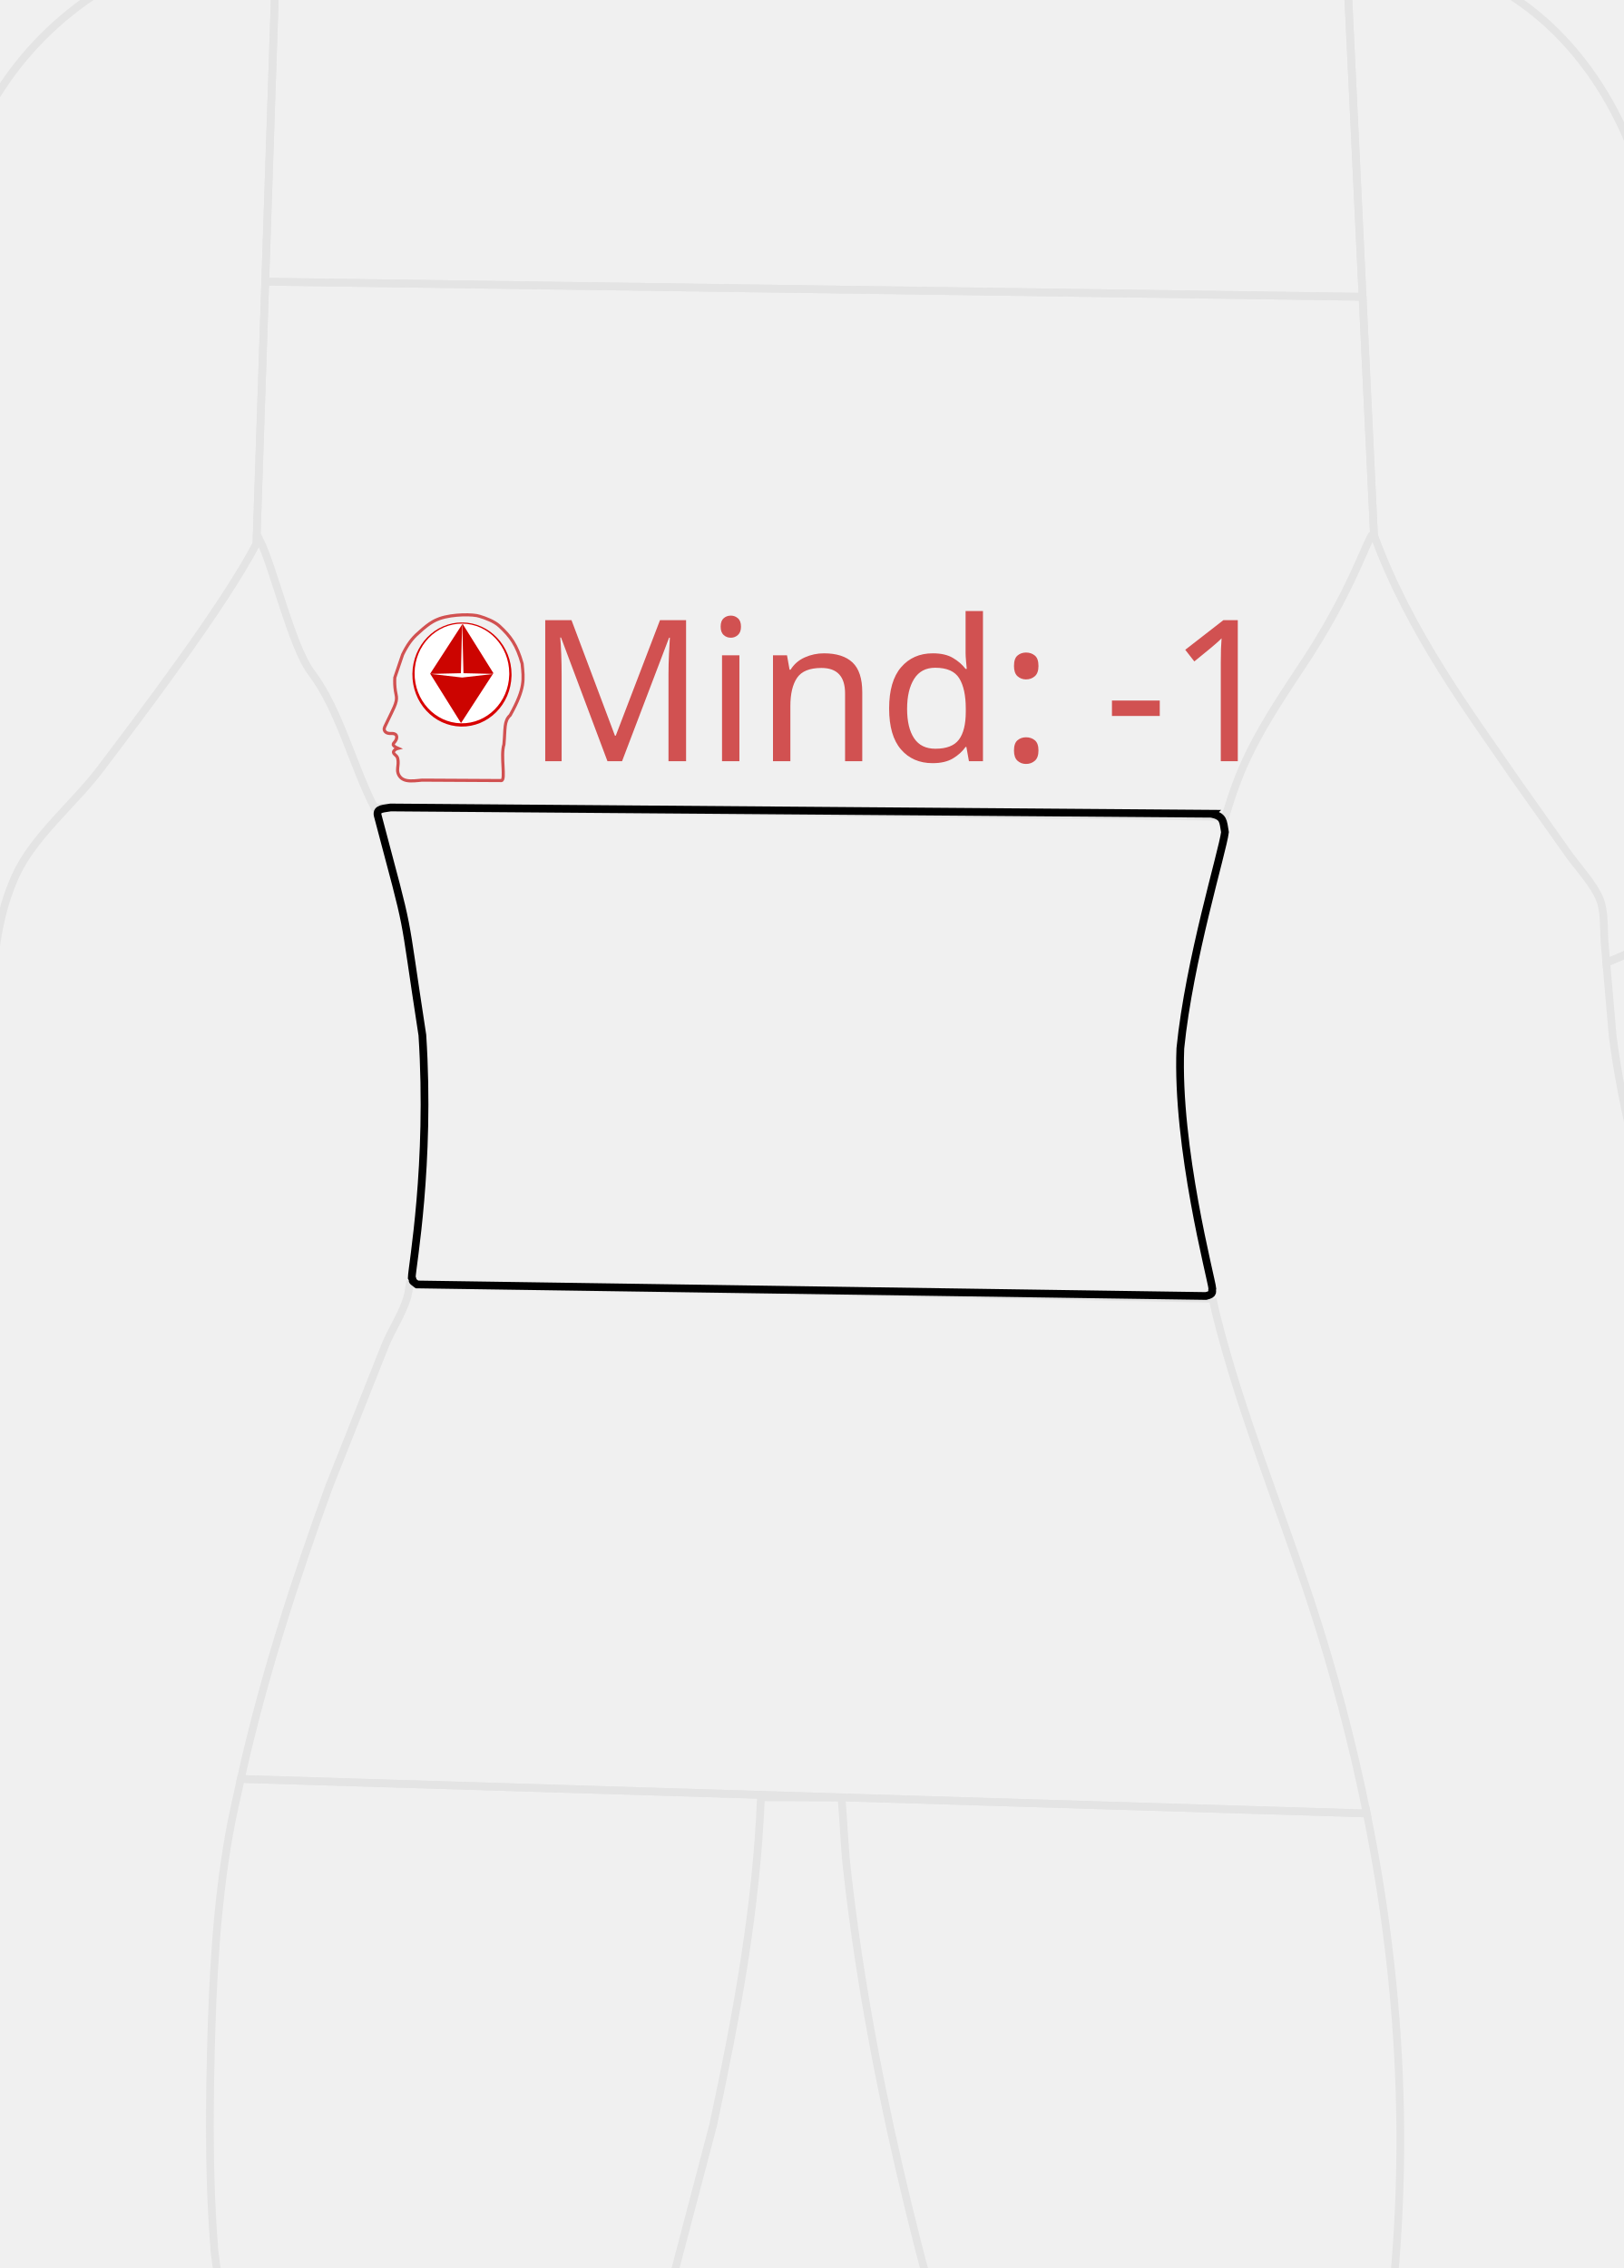
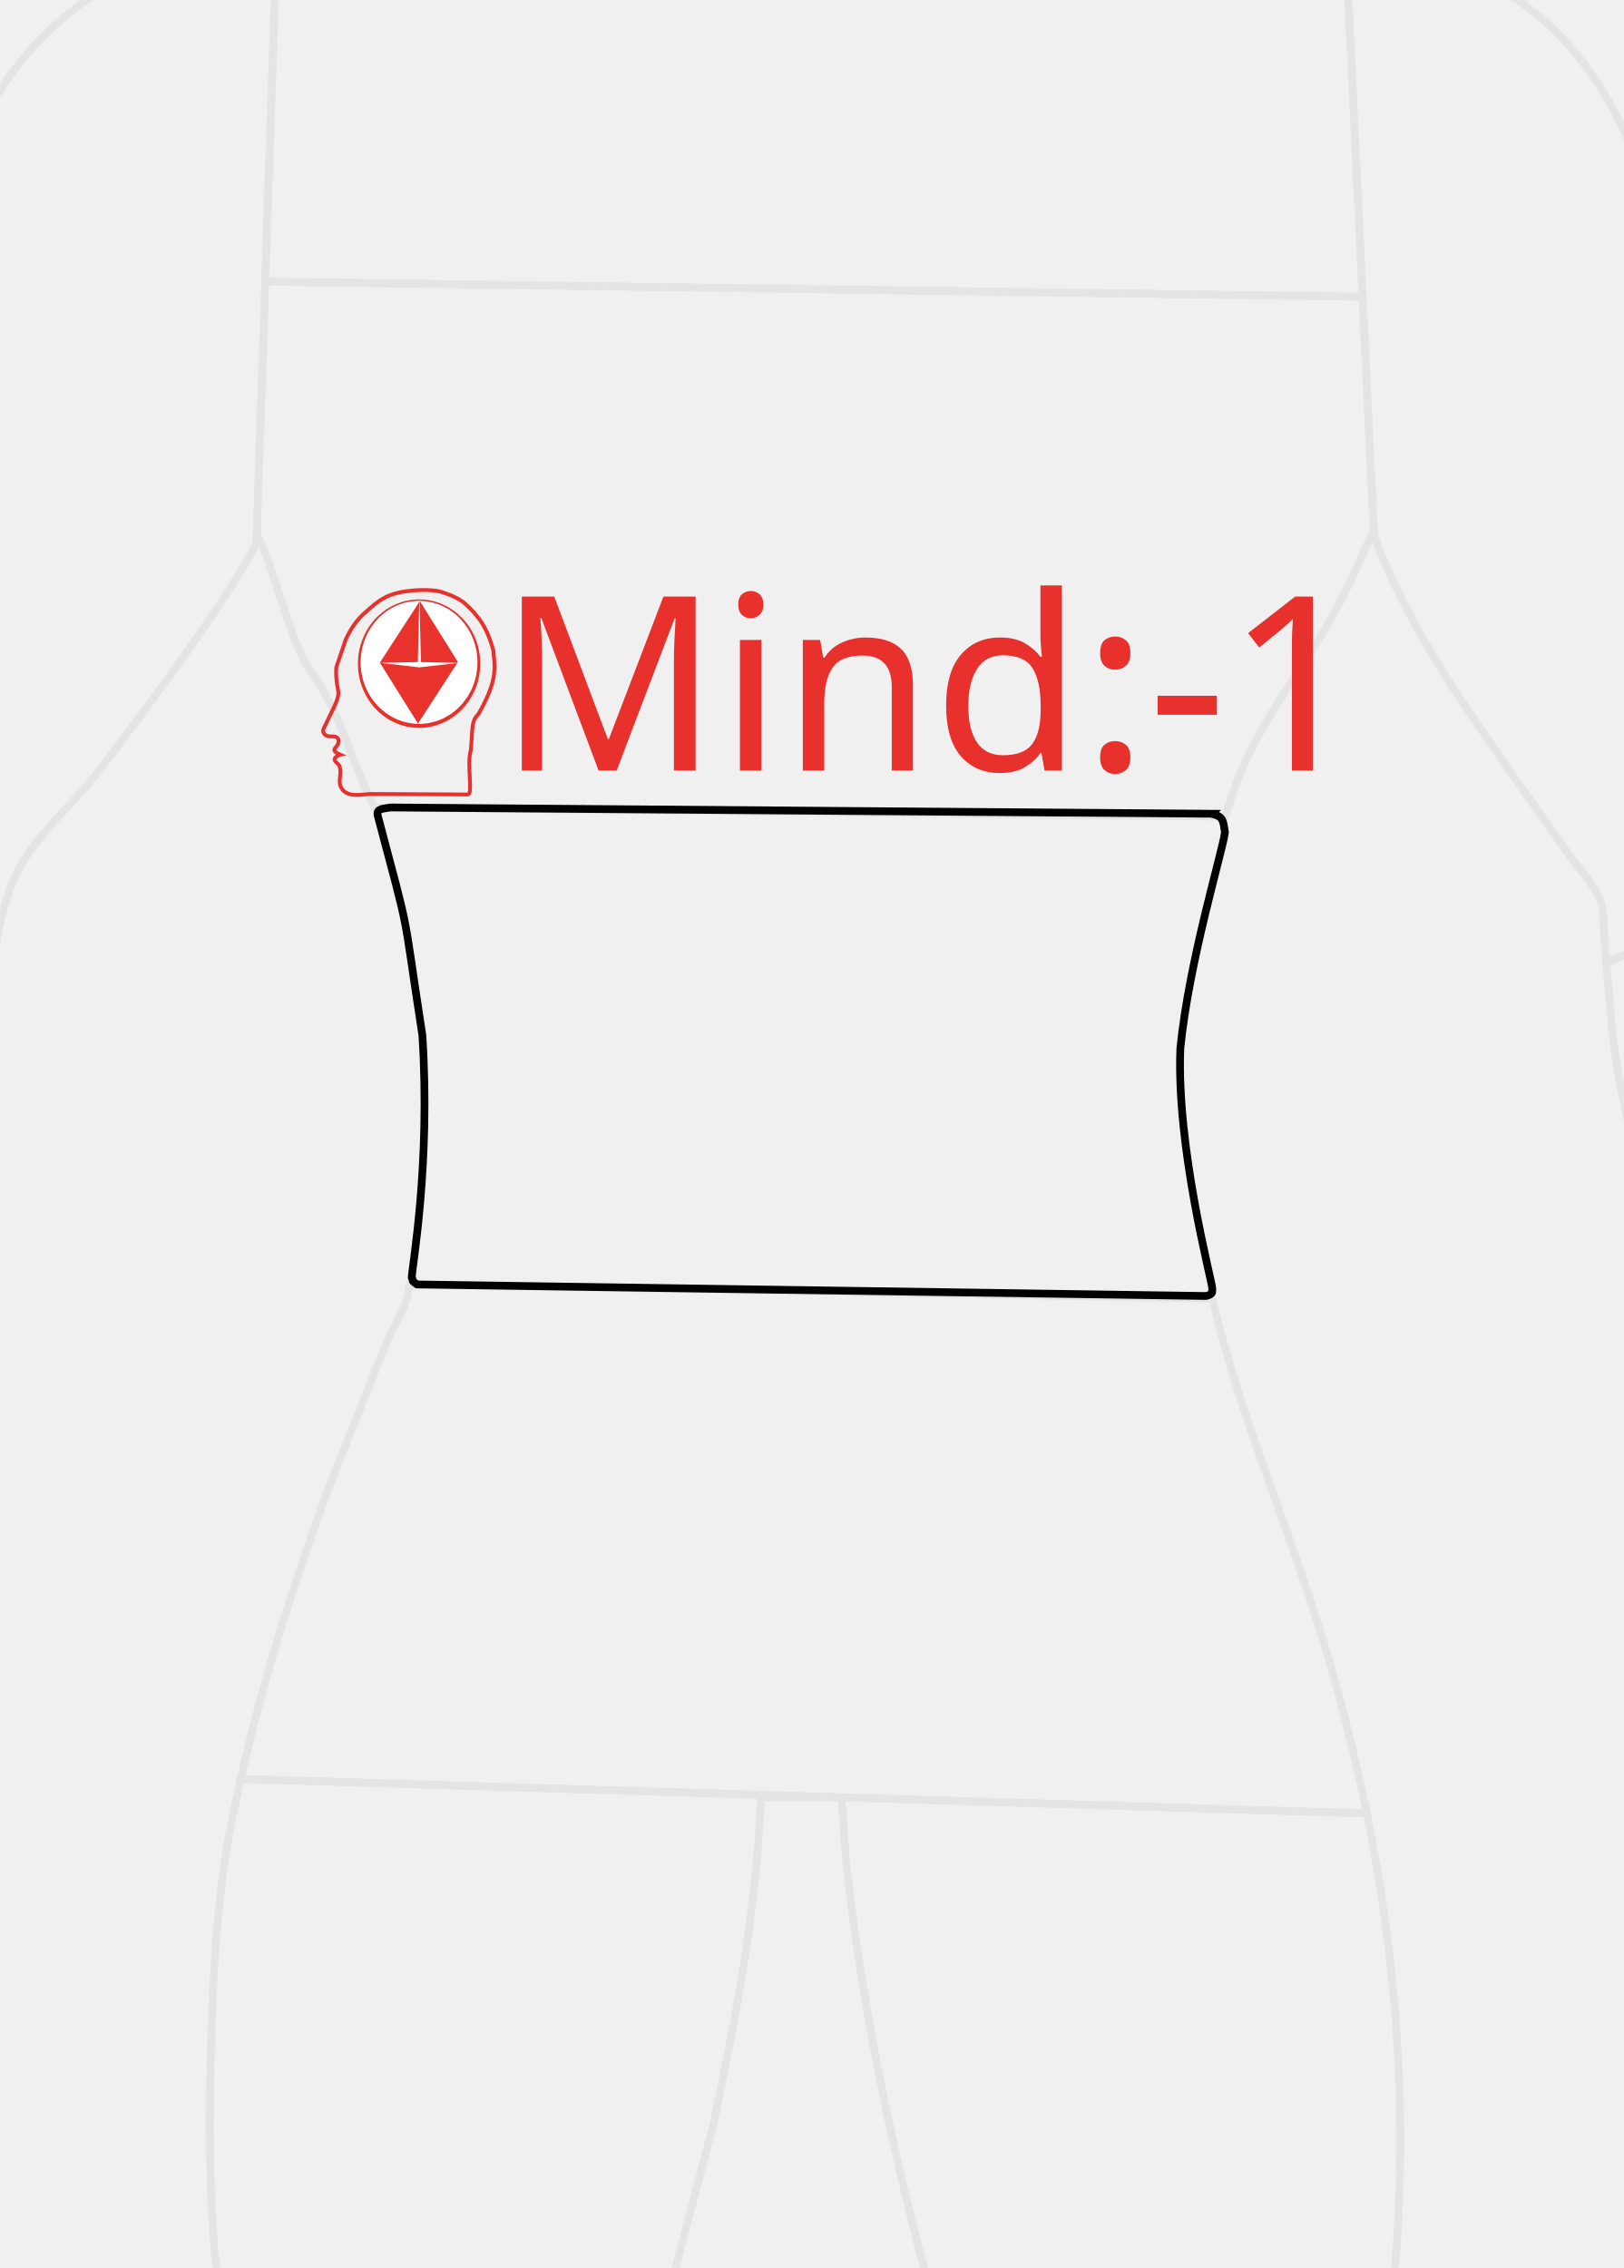
<svg xmlns="http://www.w3.org/2000/svg" width="63mm" height="88mm" viewBox="0 0 63 88" version="1.1" id="svg1" xml:space="preserve">
  <defs id="defs1" />
  <g id="layer1">
    <g id="g1" transform="matrix(0.06087197,0,0,0.06087197,0.03359486,0.544023)">
      <path id="path2" style="fill:none;stroke:#e4e4e4;stroke-width:4.928;stroke-dasharray:none;stroke-opacity:1" d="m 1183.05,537.001 -159.774,67.712 4.001,46.246 c 3.101,24.88 8.315,50.188 14.218,74.552 6.564,27.093 16.83,54.459 28.285,79.908 25.228,56.062 80.326,144.987 63.797,208.364 -0.505,1.938 -1.046,3.789 -1.828,5.636 -7.692,18.165 -24.438,32.525 -33.426,50.096 -7.023,13.722 -8.287,29.537 -10.238,44.59 l -6.518,59.711 c -0.718,10.016 -3.08,21.053 -0.688,30.866 l 4.517,4.495 c 7.798,-1.495 15.847,-6.798 20.95,-12.884 3.266,-22.165 4.989,-59.295 24.22,-73.627 2.961,-2.205 3.202,-2.034 6.819,-1.764 10.348,20.381 10.849,45.564 3.85,66.83 -4.583,13.925 -12.287,30.6 -20.714,42.675 -7.525,10.783 -25.808,24.515 -29.36,36.652 -0.598,2.04 -0.037,6.229 -0.042,8.496 4.013,4.772 4.362,5.474 10.346,6.948 41.188,-12.089 95.343,-41.658 116.561,-79.672 6.186,-11.088 9.748,-24.365 11.508,-36.889 l 0.409,-2.71 c 2.003,-14.586 -0.957,-31.332 -2.258,-45.966 -1.911,-21.468 -3.049,-42.6 -2.323,-64.163 l 8.669,-108.279 c 9.641,-110.132 17.875,-222.812 -16.562,-329.699 -8.618,-26.746 -20.215,-53.516 -34.415,-78.123 z" />
      <path id="path5" style="fill:none;stroke:#e4e4e4;stroke-width:4.928;stroke-dasharray:none;stroke-opacity:1" d="M 857.33,-41.178 875.183,332.079 c 22.955,62.903 62.571,115.166 89.566,154.74 l 35.039,49.515 c 6.127,8.348 15.599,18.55 19.423,28.156 3.026,7.595 2.356,19.007 2.947,27.167 l 1.118,13.056 159.774,-67.712 c -2.433,-4.216 -4.782,-8.516 -7.378,-12.583 l -18.455,-27.167 c -2.219,-3.142 -6.792,-7.954 -8.045,-11.25 -1.074,-2.829 -0.529,-9.654 -0.71,-12.863 l -2.431,-35.362 c -3.83,-35.989 -10.79,-72.301 -23.381,-106.322 -10.713,-28.936 -24.083,-57.801 -39.492,-84.554 -6.545,-11.36 -16.327,-22.699 -21.639,-34.394 -1.676,-3.687 -1.506,-7.731 -1.506,-11.68 0,-67.965 -19.497,-140.654 -69.067,-189.693 -28.003,-27.698 -67.692,-47.677 -107.225,-50.849 -6.46,-0.52 -18.737,-0.066 -26.392,-1.463 z" />
      <path id="path3" style="fill:none;stroke:#e4e4e4;stroke-width:4.928;stroke-dasharray:none;stroke-opacity:1" d="M -5.744,623.879 -177.047,555.757 c -5.958,12.859 -11.135,26.048 -15.401,39.75 -13.857,44.513 -19.679,91.642 -23.166,137.984 -5.881,78.194 -3.079,155.662 2.753,233.745 l 7.528,77.994 c 1.892,31.301 -5.204,61.036 -5.485,91.911 -0.275,30.208 9.389,61.093 28.199,84.769 20.154,25.368 59.083,53.004 91.717,57.366 2.958,0.397 4.765,0.076 7.528,-0.882 2.359,-4.141 2.374,-4.365 0.989,-8.948 -2.729,-9.047 -12.418,-19.749 -17.595,-27.898 -20.631,-32.483 -37.239,-74.637 -23.876,-112.861 l 4.087,-3.076 c 7.304,2.278 12.433,8.444 15.853,15.1 10.075,19.603 3.091,51.849 22.908,65.024 5.287,0.51 5.552,0.672 10.389,-2.237 9.431,-23.117 4.73,-102.708 -5.119,-126.068 -6.553,-15.541 -18.201,-26.741 -26.392,-41.083 -23.449,-41.058 -11.887,-91.382 4.28,-132.564 24.65,-62.796 64.02,-118.414 82.317,-184.101 8.708,-31.261 8.037,-63.831 9.787,-95.804 z" />
      <path id="path6" style="fill:none;stroke:#e4e4e4;stroke-width:4.928;stroke-dasharray:none;stroke-opacity:1" d="m 175.797,-46.254 c -0.101,0.043 -0.222,0.153 -0.323,0.194 -6.497,2.645 -20.733,0.678 -28.307,1.377 -10.34,0.953 -20.71,3.156 -30.673,6.044 -60.783,17.614 -111.357,62.744 -134.844,121.68 -9.198,23.082 -13.746,48.716 -16.778,73.305 l -3.678,43.535 c -0.305,3.995 0.185,12.513 -1.205,16.003 -3.981,9.986 -16.853,22.669 -23.037,32.329 -18.343,28.65 -33.623,59.504 -44.654,91.696 -9.638,28.129 -15.7,57.192 -20.413,86.512 -3.487,21.708 -5.805,44.831 -12.067,65.927 -3.644,12.275 -15.693,24.33 -22.305,35.491 -5.397,9.107 -10.167,18.435 -14.562,27.919 l 171.303,68.121 c 1.395,-25.474 4.291,-50.578 14.949,-74.273 C 20.625,524.216 46.408,503.72 63.345,481.334 89.279,447.057 142.152,377.381 162.891,337.628 Z" />
      <path id="path4" style="fill:none;stroke:#e4e4e4;stroke-width:4.928;stroke-dasharray:none;stroke-opacity:1" d="m 890.927,1800.197 -213.354,3.399 c -0.957,8.735 -1.704,17.522 -2.667,26.177 -4.661,41.889 -9.548,85.183 -5.356,127.315 7.916,79.486 46.208,152.187 62.249,230.433 6.389,31.147 12.05,62.551 13.099,94.427 0.861,26.1 -1.351,52.981 1.032,78.919 1.695,18.462 7.109,36.33 10.002,54.548 2.534,15.951 -3.071,34.765 -6.431,50.526 -6.896,32.308 -14.91,66.236 -15.896,99.353 -0.324,10.904 -0.911,22.335 1.828,32.996 2.119,8.232 5.915,16.105 12.347,21.854 5.444,4.885 12.416,7.506 19.466,9.099 17.803,4.021 38.537,3.101 56.828,3.398 26.648,0.405 54.727,1.758 81.22,-0.968 8.257,-0.837 19.214,-4.487 24.844,-10.884 6.2,-7.044 5.844,-19.174 4.797,-28.027 -4.086,-34.412 -23.557,-60.775 -39.47,-90.276 -19.228,-35.682 -38.69,-80.936 -41.686,-121.422 -1.986,-26.856 -0.182,-54.951 0.86,-81.887 2.553,-66.073 8.052,-135.608 24.435,-199.846 11.744,-46.019 32.59,-93.03 35.964,-140.587 3.825,-53.888 -6.79,-107.481 -24.112,-158.548 z" />
      <path id="path7" style="fill:none;stroke:#e4e4e4;stroke-width:4.928;stroke-dasharray:none;stroke-opacity:1" d="m 345.272,1807.703 -213.031,-9.12 c -14.808,48.815 -25.5,100.986 -21.961,150.245 3.684,51.363 20.866,101.468 32.393,151.428 16.229,70.336 23.884,139.563 27.339,211.547 1.117,23.32 3.28,47.716 1.807,70.982 -0.999,15.79 -5.078,31.698 -10.97,46.353 -11.808,29.393 -27.592,58.602 -41.428,87.157 -13.134,27.125 -28.863,48.76 -30.952,80.339 -0.416,6.316 -0.918,14.259 1.613,20.198 2.891,6.801 9.025,8.951 15.681,11.056 25.498,8.016 140.313,9.112 161.924,-2.925 10.893,-6.073 16.844,-17.093 19.896,-28.78 10.022,-38.298 -3.897,-90.566 -11.959,-128.541 -3.236,-15.223 -7.948,-31.462 -7.184,-47.171 1.069,-21.916 9.334,-43.811 11.077,-66.185 1.954,-25.101 -0.289,-50.785 0.774,-75.994 1.93,-45.721 10.575,-91.672 21.639,-135.962 15.015,-60.108 42.133,-117.496 49.537,-179.304 6.126,-51.179 -1.713,-104.148 -6.195,-155.321 z" />
      <path id="path8" style="fill:none;stroke:#e4e4e4;stroke-width:4.928;stroke-dasharray:none;stroke-opacity:1" d="M 870.601,1146.992 152.933,1124.988 c -2.61,11.84 -5.402,23.681 -7.485,35.512 -8.089,45.943 -10.471,92.222 -11.615,138.78 -1.026,41.754 -1.118,84.647 2.28,126.283 l 16.95,133.338 c 7.05,42.589 19.023,84.814 16.003,128.477 -1.568,22.664 -13.885,43.747 -21.445,64.894 -5.337,14.931 -10.569,30.451 -15.379,46.31 l 213.031,9.12 c -0.089,-1.021 -0.193,-2.078 -0.28,-3.097 -1.889,-22.213 -4.692,-45.195 -1.871,-67.476 3.206,-25.317 12.143,-51.345 20.391,-75.413 l 32.2,-94.341 58.313,-221.893 c 14.974,-69.808 27.486,-137.296 30.436,-208.794 l 51.408,0.215 2.603,38.029 c 13.868,132.205 47.969,265.427 87.351,392.185 16.44,52.913 41.142,104.559 51.752,159.021 4.985,25.584 2.833,51.595 0,77.456 l 213.354,-3.399 c -5.461,-16.099 -11.516,-31.974 -18.089,-47.493 l -16.197,-37.599 c -2.629,-6.111 -6.719,-13.604 -7.485,-20.111 -2.143,-18.216 1.317,-38.584 4.345,-56.528 l 22.65,-108.624 c 23.623,-128.758 19.966,-256.937 -5.55,-382.85 z" />
      <path id="path9" style="fill:none;stroke:#e4e4e4;stroke-width:4.928;stroke-dasharray:none;stroke-opacity:1" d="m 772.345,818.885 -511.757,-9.206 c -0.527,3.519 -1.067,6.694 -1.678,8.69 -3.072,10.054 -9.696,20.087 -13.852,29.963 l -35.986,90.599 c -21.858,60.066 -42.241,122.997 -56.14,186.058 l 717.668,22.004 c -9.255,-45.672 -21.204,-91.057 -36.029,-136.048 -19.922,-60.458 -44.396,-119.752 -59.861,-181.606 -0.876,-3.501 -1.578,-6.968 -2.366,-10.454 z" />
      <path id="path11" style="fill:none;stroke:#e4e4e4;stroke-width:4.928;stroke-dasharray:none;stroke-opacity:1" d="m 867.912,180.243 -699.407,-9.636 -5.614,167.022 c 0.469,-0.899 1.372,-2.187 1.807,-3.054 9.303,18.486 20.644,68.625 33.189,85.178 17.843,23.539 26.138,58.625 40.158,85.995 l 542.378,5.929 c 9.219,-30.46 16.601,-47.855 47.717,-94.269 33.453,-49.9 42.428,-82.836 46.611,-86.426 0.135,0.372 0.294,0.725 0.43,1.097 z" />
      <path id="path12" style="fill:none;stroke:#e4e4e4;stroke-width:4.928;stroke-dasharray:none;stroke-opacity:1" d="m 398.207,-175.806 c -0.013,0.032 -0.008,0.316 -0.021,0.344 -52.456,41.139 -113.219,62.342 -170.657,94.857 -11.854,6.71 -23.083,14.325 -34.2,22.176 -5.092,3.596 -11.842,9.739 -17.53,12.175 l -7.292,216.86 699.407,9.636 -10.583,-221.42 c -1.278,-0.233 -3.349,-0.119 -4.259,-0.495 -4.696,-1.943 -10.319,-6.845 -14.67,-9.701 -11.463,-7.522 -22.813,-15.316 -34.781,-22.026 l -80.618,-42.374 c -34.836,-17.339 -69.109,-33.789 -99.052,-59.108 l 0.021,-0.925 z" />
      <path id="path10" style="fill:none;stroke:#000000;stroke-width:4.928;stroke-dasharray:none;stroke-opacity:1" d="M 771.862,509.756 248.446,505.748 c -3.735,0.818 -9.328,0.335 -8.276,5.046 21.751,82.124 15.079,53.341 28.485,140.104 5.336,82.629 -6.518,146.915 -6.768,154.51 1.751,2.824 -1.324,0.992 3.324,4.386 l 502.915,7.354 c 5.655,-1.372 3.406,-3.039 4.032,-4.762 -0.546,-6.071 -22.973,-89.794 -20.387,-153.141 5.649,-56.382 26.967,-125.578 28.439,-137.753 -1.256,-7.281 -0.788,-9.83 -8.349,-11.735 z" />
      <path id="path1" style="fill:none;stroke:#e4e4e4;stroke-width:4.928;stroke-dasharray:none;stroke-opacity:1" d="m 514.176,-640.177 c -5.733,-0.259 -11.685,-0.535 -17.401,0.043 -39.196,4.742 -75.124,19.68 -99.977,51.623 -30.51,39.212 -33.783,114.001 -27.704,162.247 -3.641,3.63 -4.794,1.748 -8.346,3.786 -5.441,3.12 -7.563,11.668 -7.593,17.423 -0.062,12.116 3.102,23.572 5.399,35.362 4.005,20.57 6.694,48.417 22.929,63.432 2.561,2.367 5.709,4.202 8.862,5.657 1.989,12.203 5.851,117.176 2.538,124.799 h 225.765 l 2.603,-80.554 c 0.221,-12.1 -2.202,-33.182 1.979,-44.202 l 1.592,-1.398 c 19.204,-17.155 23.028,-38.897 28.113,-62.851 2.489,-11.717 5.416,-23.741 5.894,-35.727 0.278,-6.91 0.735,-13.461 -3.162,-19.509 -3.026,-2.259 -6.206,-4.399 -8.798,-7.163 3.069,-54.767 4.16,-123.508 -34.394,-167.001 -24.467,-27.601 -61.654,-44.32 -98.299,-45.966 z" />
    </g>
-     <g id="mind" transform="matrix(0.05173302,0,0,0.05173302,-4.918507,-8.377498)">
-       <path fill="#8751D1" d="m 411.692,747.053 c -0.248,-0.034 -0.611,0.045 -0.869,0.069 l -1.884,0.186 c -3.725,0.331 -8.574,0.884 -11.917,-1.099 -2.314,-1.372 -3.715,-3.918 -3.778,-6.59 -0.032,-1.354 0.215,-2.716 0.338,-4.063 0.155,-1.696 0.117,-3.558 -0.362,-5.203 -0.348,-1.196 -1.456,-1.9 -2.279,-2.778 -0.324,-0.346 -0.661,-0.697 -0.758,-1.179 -0.084,-0.422 0.004,-0.782 0.23,-1.143 0.705,-1.126 2.048,-1.756 3.292,-2.053 -1.468,-0.66 -2.981,-1.155 -3.74,-2.7 -0.074,-0.969 0.677,-1.486 1.226,-2.206 0.443,-0.58 0.91,-1.293 1.146,-1.986 0.306,-0.898 0.393,-2.006 -0.062,-2.871 -0.324,-0.614 -0.912,-0.95 -1.547,-1.159 -1.072,-0.353 -2.445,-0.173 -3.575,-0.245 -1.084,-0.069 -2.384,-0.431 -3.123,-1.278 -1.582,-1.814 -0.567,-3.342 0.316,-5.182 l 4.407,-9.126 c 1.327,-2.792 2.809,-5.689 3.466,-8.724 0.231,-1.068 0.278,-2.211 0.162,-3.299 -0.156,-1.451 -0.556,-2.892 -0.776,-4.337 -0.503,-3.301 -0.634,-6.641 -0.433,-9.973 l 5.833,-17.187 c 3.394,-6.969 6.91,-12.094 11.932,-16.327 9.625,-8.979 13.478,-9.656 15.944,-10.766 10.196,-3.459 25.316,-3.258 29.843,-1.682 4.31,1.278 11.022,3.751 14.876,7.313 8.361,7.727 13.111,14.185 17.044,28.182 1.132,11.825 2.475,18.226 -8.917,38.687 -4.825,4.509 -3.586,9.815 -4.723,21.937 -2.701,8.576 1.51,26.663 -1.859,27.098 z" id="path2-3" style="fill:none;fill-opacity:1;stroke:#d15151;stroke-width:2.323;stroke-dasharray:none;stroke-opacity:1" />
-       <text xml:space="preserve" style="font-style:normal;font-variant:normal;font-weight:normal;font-stretch:normal;font-size:148.144px;font-family:Amiri;-inkscape-font-specification:'Amiri, Normal';font-variant-ligatures:normal;font-variant-caps:normal;font-variant-numeric:normal;font-variant-east-asian:normal;fill:#d15151;fill-opacity:1;stroke:none;stroke-width:0.269;stroke-dasharray:none;stroke-opacity:1;paint-order:markers fill stroke" x="489.611" y="732.839" id="text1-3">
-         <tspan id="tspan1-4" x="489.611" y="732.839">Mind: -1</tspan>
+     <g id="mind-2" transform="matrix(0.06382477,0,0,0.06382477,-11.92034,-16.874)">
+       <path fill="#8751D1" d="m 411.692,747.053 c -0.248,-0.034 -0.611,0.045 -0.869,0.069 l -1.884,0.186 c -3.725,0.331 -8.574,0.884 -11.917,-1.099 -2.314,-1.372 -3.715,-3.918 -3.778,-6.59 -0.032,-1.354 0.215,-2.716 0.338,-4.063 0.155,-1.696 0.117,-3.558 -0.362,-5.203 -0.348,-1.196 -1.456,-1.9 -2.279,-2.778 -0.324,-0.346 -0.661,-0.697 -0.758,-1.179 -0.084,-0.422 0.004,-0.782 0.23,-1.143 0.705,-1.126 2.048,-1.756 3.292,-2.053 -1.468,-0.66 -2.981,-1.155 -3.74,-2.7 -0.074,-0.969 0.677,-1.486 1.226,-2.206 0.443,-0.58 0.91,-1.293 1.146,-1.986 0.306,-0.898 0.393,-2.006 -0.062,-2.871 -0.324,-0.614 -0.912,-0.95 -1.547,-1.159 -1.072,-0.353 -2.445,-0.173 -3.575,-0.245 -1.084,-0.069 -2.384,-0.431 -3.123,-1.278 -1.582,-1.814 -0.567,-3.342 0.316,-5.182 l 4.407,-9.126 c 1.327,-2.792 2.809,-5.689 3.466,-8.724 0.231,-1.068 0.278,-2.211 0.162,-3.299 -0.156,-1.451 -0.556,-2.892 -0.776,-4.337 -0.503,-3.301 -0.634,-6.641 -0.433,-9.973 l 5.833,-17.187 c 3.394,-6.969 6.91,-12.094 11.932,-16.327 9.625,-8.979 13.478,-9.656 15.944,-10.766 10.196,-3.459 25.316,-3.258 29.843,-1.682 4.31,1.278 11.022,3.751 14.876,7.313 8.361,7.727 13.111,14.185 17.044,28.182 1.132,11.825 2.475,18.226 -8.917,38.687 -4.825,4.509 -3.586,9.815 -4.723,21.937 -2.701,8.576 1.51,26.663 -1.859,27.098 z" id="path2-32" style="fill:none;fill-opacity:1;stroke:#e8312c;stroke-width:2.323;stroke-dasharray:none;stroke-opacity:1" />
+       <text xml:space="preserve" style="font-style:normal;font-variant:normal;font-weight:normal;font-stretch:normal;font-size:148.144px;font-family:Amiri;-inkscape-font-specification:'Amiri, Normal';font-variant-ligatures:normal;font-variant-caps:normal;font-variant-numeric:normal;font-variant-east-asian:normal;fill:#e8312c;fill-opacity:1;stroke:none;stroke-width:0.269;stroke-dasharray:none;stroke-opacity:1;paint-order:markers fill stroke" x="489.611" y="732.839" id="text1">
+         <tspan id="tspan1" x="489.611" y="732.839">Mind:-1</tspan>
      </text>
-       <path style="fill:#d80000;fill-opacity:1;stroke-width:3.499" id="path1-3" d="m 478.694,668.9 a 37.177,39.044 0 0 1 -37.924,37.97 37.177,39.044 0 0 1 -36.412,-39.569 37.177,39.044 0 0 1 37.427,-38.51 37.177,39.044 0 0 1 36.923,39.043" />
-       <path style="fill:#ffffff;fill-opacity:1;stroke-width:3.345" id="path1-93" d="m 476.992,668.073 a 35.503,37.38 0 0 1 -36.216,36.351 35.503,37.38 0 0 1 -34.772,-37.882 35.503,37.38 0 0 1 35.742,-36.868 35.503,37.38 0 0 1 35.26,37.379" />
-       <rect style="fill:#cc0400;fill-opacity:1;stroke-width:4.104" id="rect1-6" width="43.67" height="44.625" x="787.511" y="-45.42" transform="matrix(0.5298425,0.8480961,-0.5441132,0.8390118,0,0)" />
-       <path id="path3-2" style="fill:#ffffff;stroke-width:4.177" d="m 465.398,667.374 -23.729,2.714 -23.729,-2.714 23.729,-0.543 z" />
-       <path id="path4-6" style="fill:#ffffff;stroke-width:2.365" d="m 440.739,667.762 0.954,-40.117 0.981,39.742 z" />
+       <path style="fill:#e7322c;fill-opacity:1;stroke-width:3.499" id="path1-3-2" d="m 478.694,668.9 a 37.177,39.044 0 0 1 -37.924,37.97 37.177,39.044 0 0 1 -36.412,-39.569 37.177,39.044 0 0 1 37.427,-38.51 37.177,39.044 0 0 1 36.923,39.043" />
+       <path style="fill:#ffffff;fill-opacity:1;stroke-width:3.345" id="path1-1" d="m 476.992,668.073 a 35.503,37.38 0 0 1 -36.216,36.351 35.503,37.38 0 0 1 -34.772,-37.882 35.503,37.38 0 0 1 35.742,-36.868 35.503,37.38 0 0 1 35.26,37.379" />
+       <rect style="fill:#e8322b;fill-opacity:1;stroke-width:4.104" id="rect1" width="43.67" height="44.625" x="787.511" y="-45.42" transform="matrix(0.5298425,0.8480961,-0.5441132,0.8390118,0,0)" />
+       <path id="path3-2-6" style="fill:#ffffff;stroke-width:4.177" d="m 465.398,667.374 -23.729,2.714 -23.729,-2.714 23.729,-0.543 z" />
+       <path id="path4-8" style="fill:#ffffff;stroke-width:2.365" d="m 440.739,667.762 0.954,-40.117 0.981,39.742 z" />
    </g>
  </g>
</svg>
